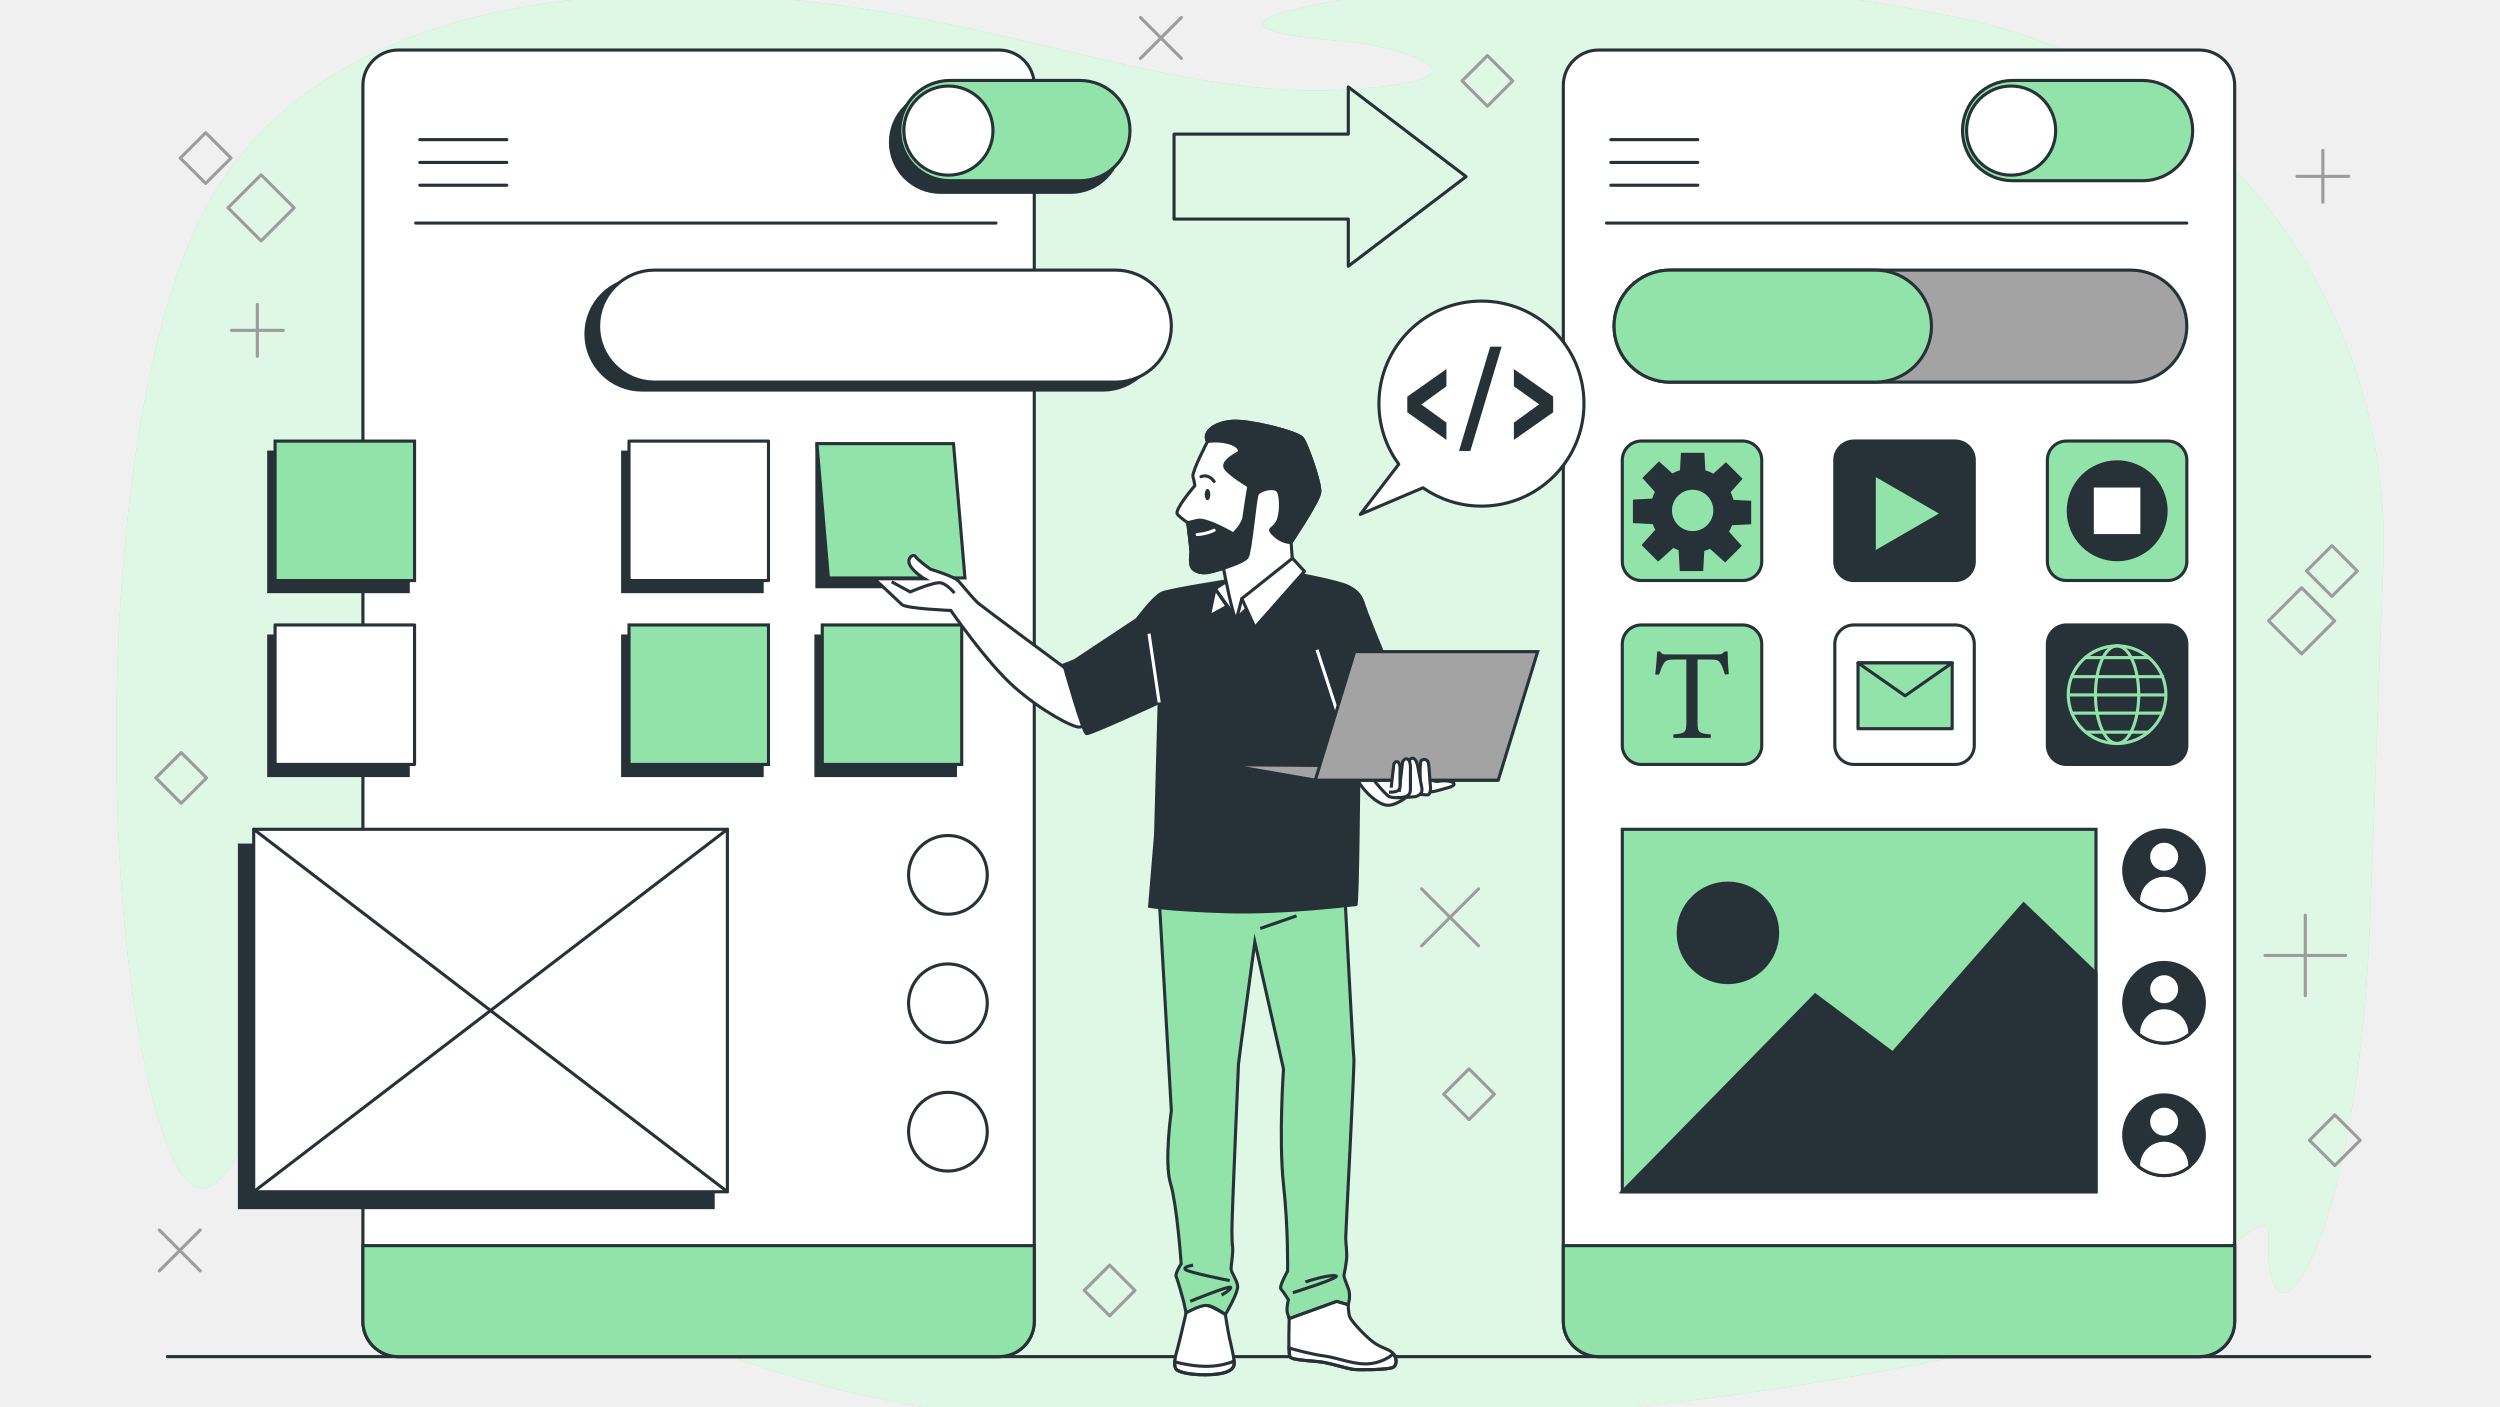
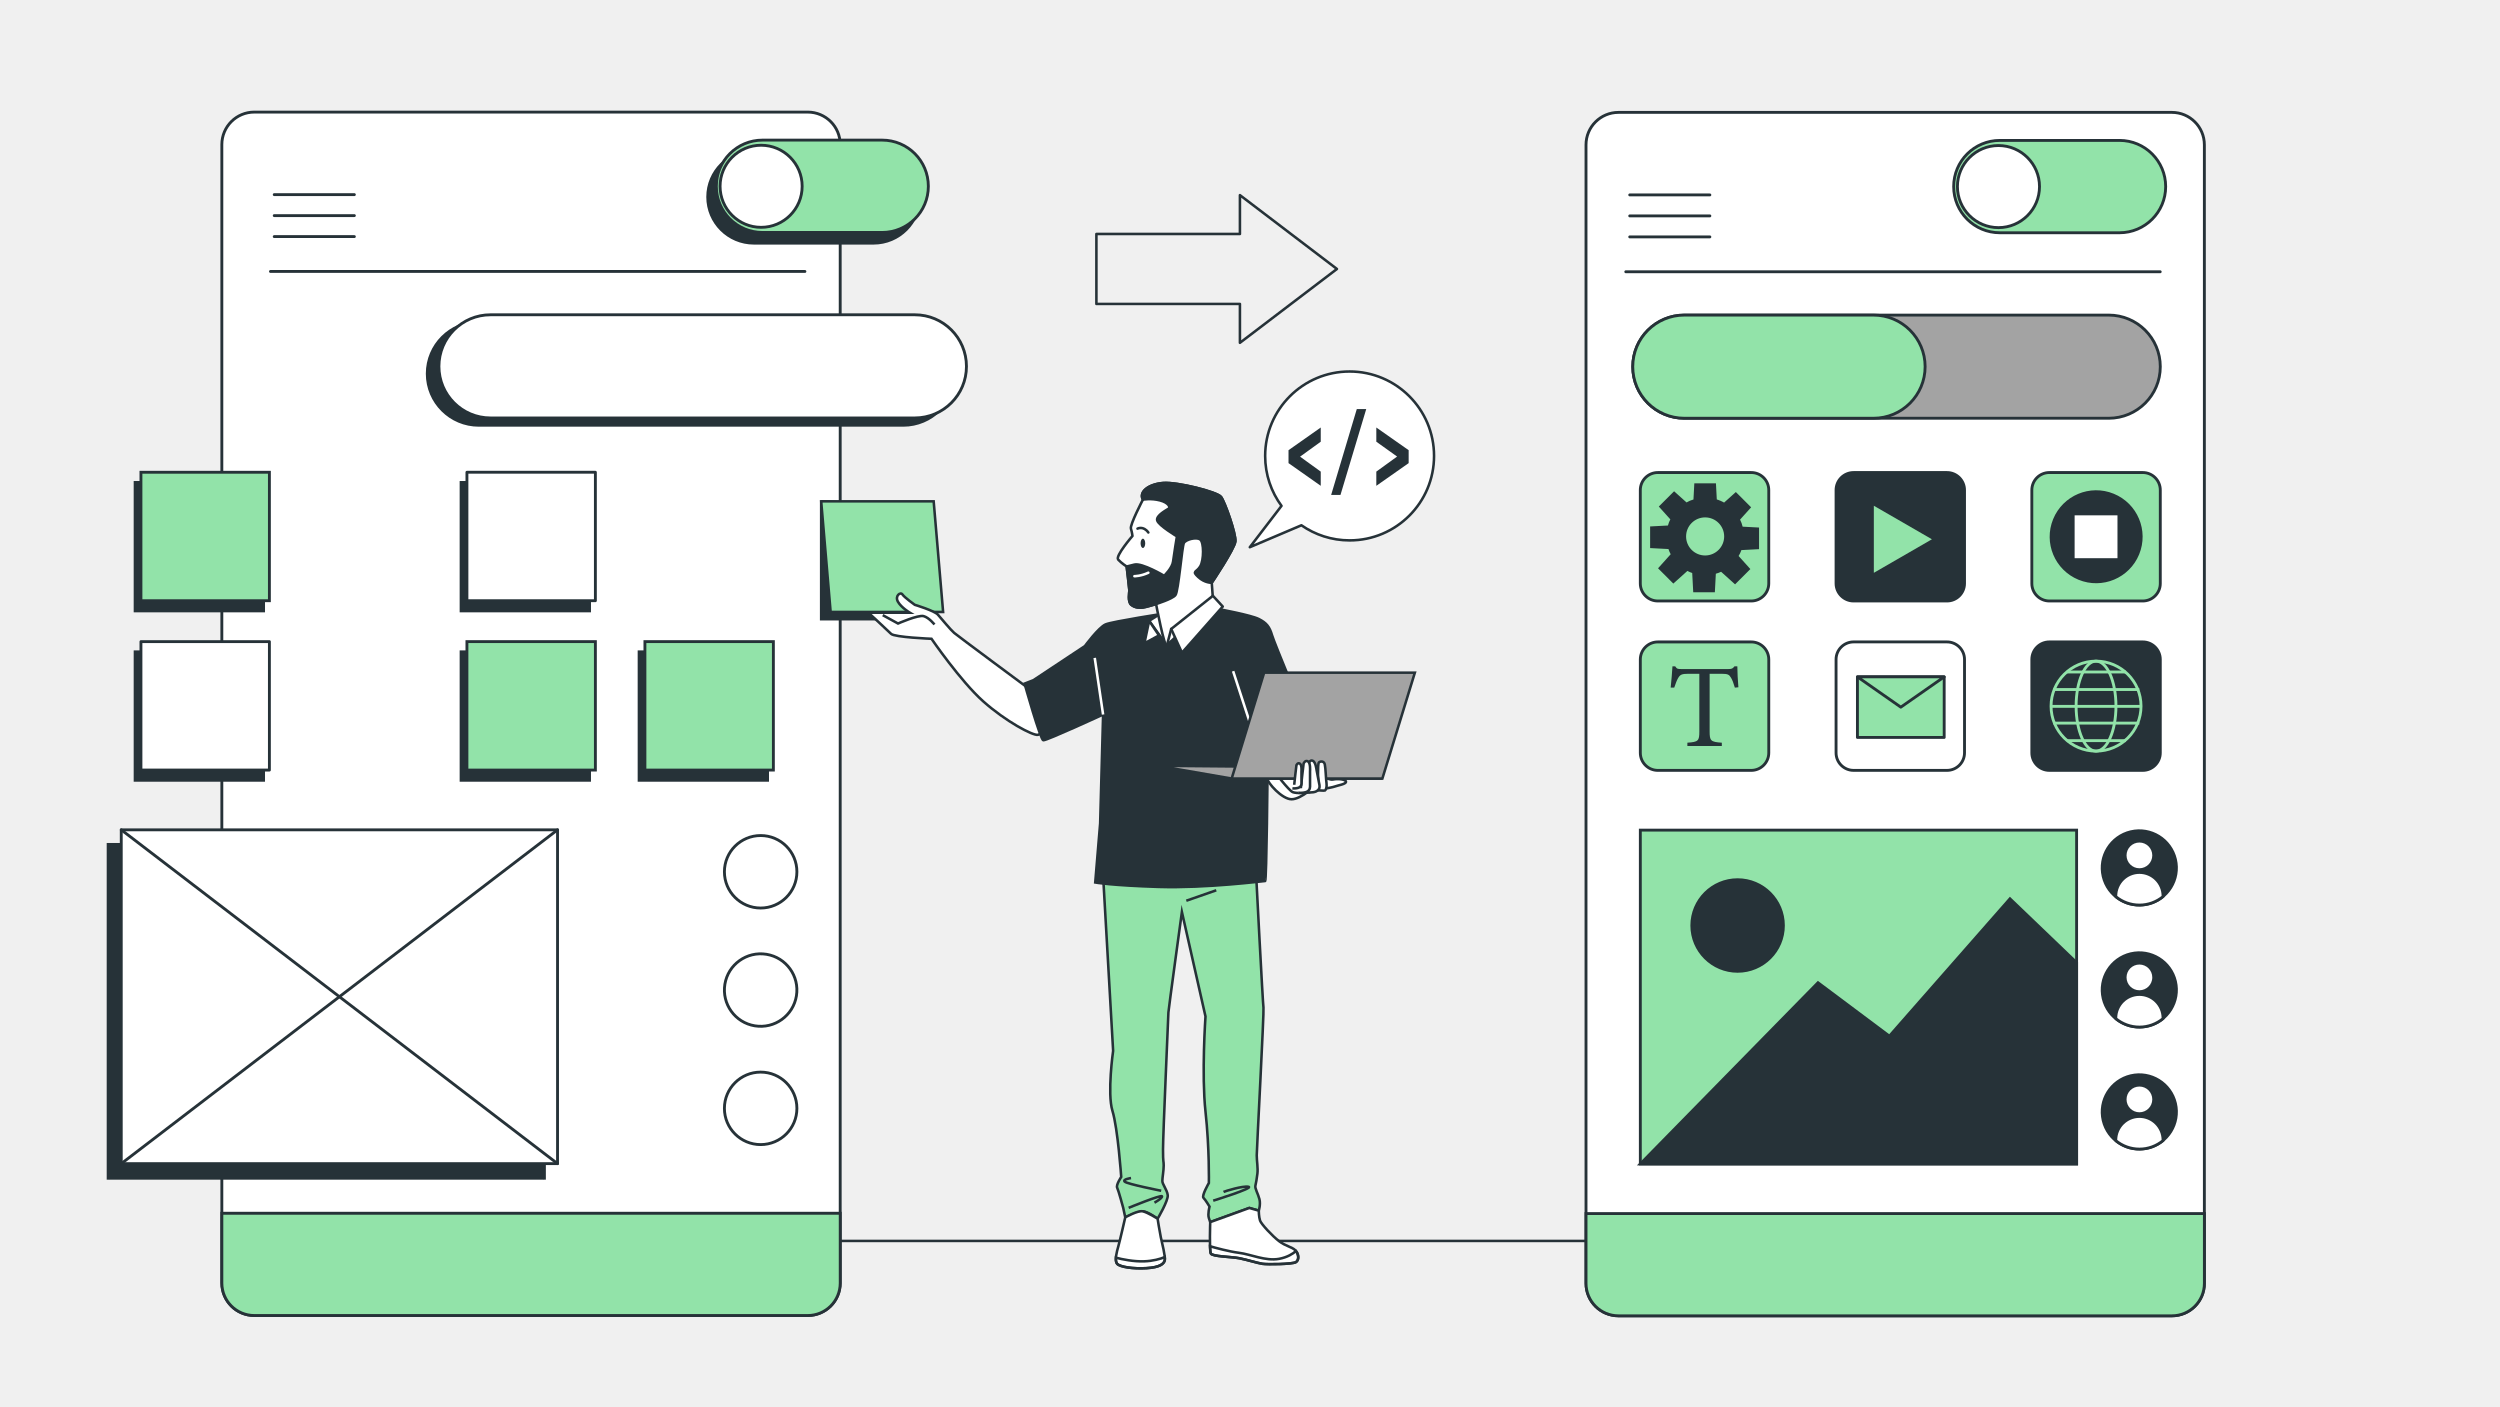
<svg xmlns="http://www.w3.org/2000/svg" version="1.1" viewBox="0 0 800 450" xml:space="preserve">
-   <g transform="translate(26.934 -20.303)">
-     <g id="Background_Simple">
+   <g transform="translate(-11.025 -2.5589)">
+     <g id="Background_Simple" transform="matrix(.82368 0 0 .82368 74.605 25.358)" display="none">
      <path d="m735.73 201.03c3.286-84.433-54.05-158.64-135.54-175-48.716-9.784-108.5-17.375-160.27-11.055-109.76 13.399-44.781 17.865-34.245 18.758 10.537 0.893 52.684 11.612-0.878 15.185s-105.37-21.438-177.37-28.584-160.69 3.573-192.3 74.139-30.732 224.2-10.536 286.73 37.757-48.235 50.928-28.584 66.733 100.04 203.71 119.69 365.28-16.078 397.76-44.662c32.489-28.584 17.561-10.719 23.708 3.573 6.146 14.292 27.22-26.797 30.732-115.23 1.504-37.855 2.566-70.735 4.288-114.96z" fill="#92e3a9" />
      <path d="m735.73 201.03c3.286-84.433-54.05-158.64-135.54-175-48.716-9.784-108.5-17.375-160.27-11.055-109.76 13.399-44.781 17.865-34.245 18.758 10.537 0.893 52.684 11.612-0.878 15.185s-105.37-21.438-177.37-28.584-160.69 3.573-192.3 74.139-30.732 224.2-10.536 286.73 37.757-48.235 50.928-28.584 66.733 100.04 203.71 119.69 365.28-16.078 397.76-44.662c32.489-28.584 17.561-10.719 23.708 3.573 6.146 14.292 27.22-26.797 30.732-115.23 1.504-37.855 2.566-70.735 4.288-114.96z" fill="#fff" opacity=".7" />
    </g>
-     <g id="Floor">
+     <g id="Floor" transform="matrix(.82368 0 0 .82368 74.605 25.358)">
      <line x1="26.631" x2="731.4" y1="454.42" y2="454.42" fill="none" stroke="#263238" stroke-linecap="round" stroke-linejoin="round" stroke-miterlimit="10" />
    </g>
-     <g id="Graphics">
+     <g id="Graphics" transform="matrix(.82368 0 0 .82368 74.605 25.358)" display="none">
      <g fill="none" stroke="#9c9c9c" stroke-linecap="round" stroke-linejoin="round" stroke-miterlimit="10">
        <rect transform="matrix(.7071 -.7071 .7071 .7071 53.007 565.89)" x="702.11" y="211.48" width="14.951" height="14.951" />
        <rect transform="matrix(.7071 -.7071 .7071 .7071 -44.803 65.46)" x="49.14" y="79.336" width="14.951" height="14.951" />
        <rect transform="matrix(.7071 -.7071 .7071 .7071 -132.14 421.86)" x="437.42" y="364.71" width="11.465" height="11.465" />
        <rect transform="matrix(.7071 -.7071 .7071 .7071 98.865 331.05)" x="443.31" y="40.451" width="11.465" height="11.465" />
        <rect transform="matrix(.7071 -.7071 .7071 .7071 -181.29 100.81)" x="25.316" y="263.51" width="11.465" height="11.465" />
        <rect transform="matrix(.7071 -.7071 .7071 .7071 -38.733 48.248)" x="33.142" y="65.147" width="11.465" height="11.465" />
        <rect transform="matrix(.7071 -.7071 .7071 .7071 -210.24 358.93)" x="322.41" y="427.52" width="11.465" height="11.465" />
        <rect transform="matrix(.7071 -.7071 .7071 .7071 67.114 568.08)" x="713.56" y="197.29" width="11.465" height="11.465" />
        <rect transform="matrix(.7071 -.7071 .7071 .7071 -61.409 622.09)" x="714.49" y="379.44" width="11.465" height="11.465" />
        <line x1="716.38" x2="716.38" y1="68.453" y2="85.021" />
        <line x1="708.1" x2="724.67" y1="76.737" y2="76.737" />
        <line x1="55.416" x2="55.416" y1="117.74" y2="134.31" />
        <line x1="47.132" x2="63.7" y1="126.02" y2="126.02" />
        <line x1="710.76" x2="710.76" y1="313.15" y2="338.92" />
        <line x1="697.87" x2="723.65" y1="326.04" y2="326.04" />
        <line x1="427.98" x2="446.21" y1="304.74" y2="322.96" />
        <line x1="427.98" x2="446.21" y1="322.96" y2="304.74" />
        <line x1="24.045" x2="37.14" y1="413.9" y2="426.99" />
        <line x1="24.045" x2="37.14" y1="426.99" y2="413.9" />
        <line x1="338.01" x2="351.11" y1="25.893" y2="38.989" />
        <line x1="338.01" x2="351.11" y1="38.989" y2="25.893" />
      </g>
    </g>
-     <g id="Arrow">
-       <polygon points="404.52 90.404 404.52 105.5 442.21 76.814 404.52 48.129 404.52 63.224 348.76 63.224 348.76 90.404" fill="none" stroke="#263238" stroke-linecap="round" stroke-linejoin="round" stroke-miterlimit="10" />
-     </g>
-     <path d="m676.89 454.42h-192.29c-6.226 0-11.272-5.047-11.272-11.272v-395.56c0-6.226 5.047-11.272 11.272-11.272h192.29c6.226 0 11.272 5.047 11.272 11.272v395.56c1e-3 6.226-5.046 11.273-11.272 11.273z" fill="#fff" stroke="#263238" stroke-linecap="round" stroke-linejoin="round" stroke-miterlimit="10" />
-     <path d="m473.33 418.9v24.248c0 6.226 5.047 11.272 11.272 11.272h192.29c6.226 0 11.272-5.047 11.272-11.272v-24.248z" fill="#92e3a9" stroke="#263238" stroke-miterlimit="10" />
-     <g stroke="#263238" stroke-miterlimit="10">
-       <path d="m566.3 206.07h32.439c3.366 0 6.095-2.729 6.095-6.095v-32.439c0-3.366-2.729-6.095-6.095-6.095h-32.439c-3.366 0-6.095 2.729-6.095 6.095v32.439c0 3.367 2.729 6.095 6.095 6.095z" fill="#263238" />
-       <polygon points="572.83 197.15 594.51 184.63 572.83 172.11" fill="#92e3a9" />
-     </g>
-     <g stroke="#263238" stroke-miterlimit="10">
-       <path d="m658.68 78.135h-41.571c-8.86 0-16.042-7.182-16.042-16.042s7.182-16.042 16.042-16.042h41.571c8.86 0 16.042 7.182 16.042 16.042 0 8.859-7.182 16.042-16.042 16.042z" fill="#92e3a9" />
-       <circle cx="616.63" cy="62.093" r="14.259" fill="#fff" stroke-linecap="round" stroke-linejoin="round" />
-     </g>
-     <g fill="none" stroke="#263238" stroke-linecap="round" stroke-linejoin="round" stroke-miterlimit="10">
-       <line x1="488.52" x2="516.36" y1="64.989" y2="64.989" />
-       <line x1="488.52" x2="516.36" y1="72.28" y2="72.28" />
-       <line x1="488.52" x2="516.36" y1="79.57" y2="79.57" />
-     </g>
-     <g stroke="#263238" stroke-miterlimit="10">
-       <rect x="492.2" y="285.68" width="151.58" height="115.98" fill="#92e3a9" />
-       <polygon points="643.78 401.66 643.78 331.74 620.63 309.54 578.74 357.26 553.93 338.7 492.2 401.66" fill="#263238" />
-       <circle cx="526" cy="318.82" r="15.906" fill="#263238" />
-     </g>
-     <line x1="487.15" x2="672.83" y1="91.686" y2="91.686" fill="none" stroke="#263238" stroke-linecap="round" stroke-linejoin="round" stroke-miterlimit="10" />
-     <g stroke="#263238" stroke-linecap="round" stroke-linejoin="round" stroke-miterlimit="10">
-       <circle transform="matrix(.9735 -.2285 .2285 .9735 -50.67 159.99)" cx="665.59" cy="298.82" r="12.899" fill="#263238" />
-       <path d="m670.57 294.46c0-2.745-2.226-4.971-4.971-4.971s-4.971 2.226-4.971 4.971 2.226 4.971 4.971 4.971c2.746 0 4.971-2.226 4.971-4.971z" fill="#fff" />
-       <path d="m665.6 300.38c-4.536 0-8.212 3.677-8.212 8.212 0 0.063 8e-3 0.124 9e-3 0.186 2.229 1.839 5.087 2.944 8.203 2.944s5.974-1.105 8.203-2.944c1e-3 -0.063 0.01-0.123 0.01-0.186 0-4.535-3.677-8.212-8.213-8.212z" fill="#fff" />
-     </g>
-     <g stroke="#263238" stroke-linecap="round" stroke-linejoin="round" stroke-miterlimit="10">
-       <circle transform="matrix(.9735 -.2285 .2285 .9735 -60.356 161.11)" cx="665.59" cy="341.21" r="12.899" fill="#263238" />
-       <path d="m670.57 336.85c0-2.745-2.226-4.971-4.971-4.971s-4.971 2.226-4.971 4.971 2.226 4.971 4.971 4.971c2.746 0 4.971-2.225 4.971-4.971z" fill="#fff" />
-       <path d="m665.6 342.77c-4.536 0-8.212 3.677-8.212 8.212 0 0.063 8e-3 0.124 9e-3 0.186 2.229 1.839 5.087 2.944 8.203 2.944s5.974-1.105 8.203-2.944c1e-3 -0.063 0.01-0.123 0.01-0.186 0-4.535-3.677-8.212-8.213-8.212z" fill="#fff" />
-     </g>
-     <g stroke="#263238" stroke-linecap="round" stroke-linejoin="round" stroke-miterlimit="10">
-       <circle transform="matrix(.9735 -.2285 .2285 .9735 -70.042 162.23)" cx="665.59" cy="383.6" r="12.899" fill="#263238" />
-       <path d="m670.57 379.24c0-2.745-2.226-4.971-4.971-4.971s-4.971 2.226-4.971 4.971 2.226 4.971 4.971 4.971c2.746 0 4.971-2.225 4.971-4.971z" fill="#fff" />
-       <path d="m665.6 385.16c-4.536 0-8.212 3.677-8.212 8.212 0 0.063 8e-3 0.124 9e-3 0.186 2.229 1.839 5.087 2.944 8.203 2.944s5.974-1.105 8.203-2.944c1e-3 -0.063 0.01-0.123 0.01-0.186 0-4.536-3.677-8.212-8.213-8.212z" fill="#fff" />
-     </g>
-     <path d="m654.93 142.58h-147.44c-9.898 0-17.921-8.024-17.921-17.921 0-9.898 8.024-17.921 17.921-17.921h147.44c9.898 0 17.921 8.024 17.921 17.921 1e-3 9.897-8.022 17.921-17.92 17.921z" fill="#a3a3a3" stroke="#263238" stroke-miterlimit="10" />
-     <path d="m573.22 142.58h-65.734c-9.898 0-17.921-8.024-17.921-17.921 0-9.898 8.024-17.921 17.921-17.921h65.734c9.898 0 17.921 8.024 17.921 17.921s-8.023 17.921-17.921 17.921z" fill="#92e3a9" stroke="#263238" stroke-miterlimit="10" />
-     <g stroke="#263238" stroke-miterlimit="10">
-       <path d="m498.29 206.07h32.439c3.366 0 6.095-2.729 6.095-6.095v-32.439c0-3.366-2.729-6.095-6.095-6.095h-32.439c-3.366 0-6.095 2.729-6.095 6.095v32.439c0 3.367 2.729 6.095 6.095 6.095z" fill="#92e3a9" />
-       <path d="m532.95 187.59v-6.564l-5.584-0.295c-0.244-1.063-0.617-2.076-1.104-3.022l3.747-4.164-4.641-4.641-3.994 3.593c-0.956-0.572-1.993-1.023-3.088-1.336l-0.288-5.467h-6.564l-0.289 5.467c-1.052 0.3-2.049 0.73-2.974 1.27l-4.218-3.795-4.641 4.641 3.905 4.34c-0.448 0.852-0.804 1.76-1.055 2.711l-6.059 0.32v6.564l6.227 0.329c0.261 0.83 0.603 1.623 1.017 2.371l-4.302 4.781 4.641 4.641 4.786-4.307c0.708 0.389 1.457 0.713 2.238 0.966l0.346 6.55h6.564l0.334-6.324c0.838-0.215 1.644-0.512 2.408-0.882l4.739 4.264 4.641-4.641-4.007-4.453c0.507-0.812 0.925-1.683 1.244-2.602zm-18.235 3.168c-3.93 0-7.115-3.186-7.115-7.115s3.185-7.115 7.115-7.115c3.929 0 7.115 3.186 7.115 7.115 0 3.93-3.186 7.115-7.115 7.115z" fill="#263238" />
-     </g>
-     <g stroke="#263238" stroke-miterlimit="10">
-       <path d="m634.32 206.07h32.439c3.366 0 6.095-2.729 6.095-6.095v-32.439c0-3.366-2.729-6.095-6.095-6.095h-32.439c-3.366 0-6.095 2.729-6.095 6.095v32.439c0 3.367 2.729 6.095 6.095 6.095z" fill="#92e3a9" />
-       <circle transform="matrix(.3791 -.9254 .9254 .3791 233.9 716.09)" cx="650.53" cy="183.76" r="15.646" fill="#263238" />
-       <rect x="642.59" y="175.82" width="15.888" height="15.888" fill="#fff" stroke-linecap="round" stroke-linejoin="round" />
-     </g>
-     <g stroke="#263238" stroke-linecap="round" stroke-linejoin="round" stroke-miterlimit="10">
-       <path d="m566.3 264.92h32.439c3.366 0 6.095-2.729 6.095-6.095v-32.439c0-3.366-2.729-6.095-6.095-6.095h-32.439c-3.366 0-6.095 2.729-6.095 6.095v32.439c0 3.366 2.729 6.095 6.095 6.095z" fill="#fff" />
-       <g fill="#92e3a9">
-         <rect x="567.63" y="232.43" width="30.14" height="21.051" />
-         <polygon points="597.77 232.43 567.63 232.43 582.7 242.96" />
-       </g>
-     </g>
-     <path d="m498.29 264.92h32.439c3.366 0 6.095-2.729 6.095-6.095v-32.439c0-3.366-2.729-6.095-6.095-6.095h-32.439c-3.366 0-6.095 2.729-6.095 6.095v32.439c0 3.366 2.729 6.095 6.095 6.095z" fill="#92e3a9" stroke="#263238" stroke-miterlimit="10" />
-     <path d="m525.04 236.17c-0.37-1.316-0.863-2.674-1.316-3.414-0.658-1.111-1.07-1.399-3.332-1.399h-4.112v20.032c0 3.208 0.328 3.661 4.236 3.908v1.152h-11.97v-1.152c3.826-0.247 4.156-0.659 4.156-3.908v-20.032h-3.743c-2.262 0-2.921 0.247-3.621 1.481-0.493 0.823-0.822 1.81-1.357 3.332h-1.233c0.247-2.509 0.493-5.101 0.617-7.404h0.946c0.617 0.987 1.07 0.946 2.221 0.946h16.288c1.152 0 1.481-0.165 2.098-0.946h0.988c0 1.933 0.165 4.895 0.37 7.281z" fill="#263238" />
-     <g stroke-miterlimit="10">
-       <path d="m634.32 264.92h32.439c3.366 0 6.095-2.729 6.095-6.095v-32.439c0-3.366-2.729-6.095-6.095-6.095h-32.439c-3.366 0-6.095 2.729-6.095 6.095v32.439c0 3.366 2.729 6.095 6.095 6.095z" fill="#263238" stroke="#263238" />
-       <g fill="none" stroke="#92e3a9">
-         <circle cx="650.53" cy="242.6" r="15.63" />
-         <ellipse cx="650.53" cy="242.6" rx="6.924" ry="15.63" />
-         <line x1="640.43" x2="660.86" y1="230.74" y2="230.74" />
-         <line x1="635.74" x2="665.56" y1="236.83" y2="236.83" />
-         <line x1="640.43" x2="660.86" y1="254.59" y2="254.59" />
-         <line x1="635.74" x2="665.56" y1="248.5" y2="248.5" />
-         <line x1="635.23" x2="666.06" y1="242.68" y2="242.68" />
-       </g>
-     </g>
-     <path d="m292.76 454.42h-192.29c-6.226 0-11.272-5.047-11.272-11.272v-395.56c0-6.226 5.047-11.272 11.272-11.272h192.29c6.226 0 11.272 5.047 11.272 11.272v395.56c1e-3 6.226-5.046 11.273-11.272 11.273z" fill="#fff" stroke="#263238" stroke-linecap="round" stroke-linejoin="round" stroke-miterlimit="10" />
-     <path d="m89.199 418.9v24.248c0 6.226 5.047 11.272 11.272 11.272h192.29c6.226 0 11.272-5.047 11.272-11.272v-24.248z" fill="#92e3a9" stroke="#263238" stroke-miterlimit="10" />
-     <g fill="#263238" stroke="#263238" stroke-miterlimit="10">
-       <rect x="172.32" y="164.99" width="44.629" height="44.629" />
-       <rect x="59.067" y="164.99" width="44.629" height="44.629" />
-       <rect x="172.32" y="223.84" width="44.629" height="44.629" />
-       <rect x="234.17" y="223.84" width="44.629" height="44.629" />
-       <rect x="59.067" y="223.84" width="44.629" height="44.629" />
-     </g>
-     <g stroke="#263238" stroke-miterlimit="10">
-       <rect x="174.35" y="161.45" width="44.629" height="44.629" fill="#fff" stroke-linecap="round" stroke-linejoin="round" />
-       <g fill="#92e3a9">
-         <rect x="61.092" y="161.45" width="44.629" height="44.629" />
-         <rect x="174.35" y="220.29" width="44.629" height="44.629" />
-         <rect x="236.19" y="220.29" width="44.629" height="44.629" />
-       </g>
-       <rect x="61.092" y="220.29" width="44.629" height="44.629" fill="#fff" stroke-linecap="round" stroke-linejoin="round" />
-     </g>
-     <path d="m315.62 49.762h-41.571c-8.86 0-16.042 7.182-16.042 16.042s7.182 16.042 16.042 16.042h41.571c8.86 0 16.042-7.182 16.042-16.042s-7.182-16.042-16.042-16.042z" fill="#263238" stroke="#263238" stroke-miterlimit="10" />
-     <g stroke="#263238" stroke-miterlimit="10">
-       <path d="m318.62 78.135h-41.571c-8.86 0-16.042-7.182-16.042-16.042s7.182-16.042 16.042-16.042h41.571c8.86 0 16.042 7.182 16.042 16.042 0 8.859-7.182 16.042-16.042 16.042z" fill="#92e3a9" />
-       <circle cx="276.56" cy="62.093" r="14.259" fill="#fff" stroke-linecap="round" stroke-linejoin="round" />
-     </g>
-     <g fill="none" stroke="#263238" stroke-linecap="round" stroke-linejoin="round" stroke-miterlimit="10">
-       <line x1="107.4" x2="135.24" y1="64.989" y2="64.989" />
-       <line x1="107.4" x2="135.24" y1="72.28" y2="72.28" />
-       <line x1="107.4" x2="135.24" y1="79.57" y2="79.57" />
-     </g>
-     <g fill="#fff" stroke="#263238" stroke-linecap="round" stroke-linejoin="round" stroke-miterlimit="10">
-       <circle cx="276.4" cy="300.26" r="12.592" />
-       <circle transform="matrix(.1608 -.987 .987 .1608 -104.96 559.27)" cx="276.4" cy="341.35" r="12.592" />
-       <circle cx="276.4" cy="382.45" r="12.592" />
-     </g>
-     <line x1="106.09" x2="291.78" y1="91.686" y2="91.686" fill="none" stroke="#263238" stroke-linecap="round" stroke-linejoin="round" stroke-miterlimit="10" />
-     <rect x="49.692" y="290.75" width="151.58" height="115.98" fill="#263238" stroke="#263238" stroke-miterlimit="10" />
-     <line x1="49.692" x2="201.27" y1="406.73" y2="290.75" fill="#263238" stroke="#263238" stroke-miterlimit="10" />
-     <line x1="49.692" x2="201.27" y1="290.75" y2="406.73" fill="#263238" stroke="#263238" stroke-miterlimit="10" />
-     <rect x="54.25" y="285.68" width="151.58" height="115.98" fill="#fff" stroke="#263238" stroke-linecap="round" stroke-linejoin="round" stroke-miterlimit="10" />
-     <line x1="54.25" x2="205.83" y1="401.66" y2="285.68" fill="none" stroke="#263238" stroke-linecap="round" stroke-linejoin="round" stroke-miterlimit="10" />
-     <line x1="54.25" x2="205.83" y1="285.68" y2="401.66" fill="none" stroke="#263238" stroke-linecap="round" stroke-linejoin="round" stroke-miterlimit="10" />
-     <path d="m325.93 145.12h-147.44c-9.898 0-17.921-8.024-17.921-17.921 0-9.898 8.024-17.921 17.921-17.921h147.44c9.898 0 17.921 8.024 17.921 17.921 1e-3 9.898-8.023 17.921-17.921 17.921z" fill="#263238" stroke="#263238" stroke-miterlimit="10" />
-     <path d="m329.98 142.58h-147.44c-9.898 0-17.921-8.024-17.921-17.921v0c0-9.898 8.024-17.921 17.921-17.921h147.44c9.898 0 17.921 8.024 17.921 17.921v0c0 9.897-8.023 17.921-17.921 17.921z" fill="#fff" stroke="#263238" stroke-linecap="round" stroke-linejoin="round" stroke-miterlimit="10" />
-     <g id="Character">
-       <polyline points="234.48 162.26 234.48 208.04 276.49 208.04 276.49 164.26 234.48 162.26" fill="#263238" stroke="#263238" stroke-miterlimit="10" />
-       <polygon points="238.15 205.24 234.48 162.26 278.18 162.26 281.85 205.24" fill="#92e3a9" stroke="#263238" stroke-miterlimit="10" />
+     <g id="Arrow" transform="matrix(.82368 0 0 .82368 74.605 25.358)">
+       <polygon points="442.21 76.814 404.52 48.129 404.52 63.224 348.76 63.224 348.76 90.404 404.52 90.404 404.52 105.5" fill="none" stroke="#263238" stroke-linecap="round" stroke-linejoin="round" stroke-miterlimit="10" />
+     </g>
+     <g transform="matrix(1.1182 0 0 1.1182 -.82999 -23.279)">
      <g stroke="#263238" stroke-miterlimit="10">
+         <path d="m632.15 399.66h-158.39c-5.128 0-9.285-4.157-9.285-9.285v-325.82c0-5.128 4.157-9.285 9.285-9.285h158.39c5.128 0 9.285 4.157 9.285 9.285v325.82c8.3e-4 5.128-4.156 9.285-9.285 9.285z" fill="#fff" stroke-linecap="round" stroke-linejoin="round" stroke-width=".824" />
+         <path d="m464.48 370.4v19.973c0 5.128 4.157 9.285 9.285 9.285h158.39c5.128 0 9.285-4.157 9.285-9.285v-19.973z" fill="#92e3a9" stroke-width=".824" />
+         <g transform="matrix(.82368 0 0 .82368 74.605 25.358)">
+           <path d="m566.3 206.07h32.439c3.366 0 6.095-2.729 6.095-6.095v-32.439c0-3.366-2.729-6.095-6.095-6.095h-32.439c-3.366 0-6.095 2.729-6.095 6.095v32.439c0 3.367 2.729 6.095 6.095 6.095z" fill="#263238" />
+           <polygon points="572.83 172.11 572.83 197.15 594.51 184.63" fill="#92e3a9" />
+           <path d="m658.68 78.135h-41.571c-8.86 0-16.042-7.182-16.042-16.042s7.182-16.042 16.042-16.042h41.571c8.86 0 16.042 7.182 16.042 16.042 0 8.859-7.182 16.042-16.042 16.042z" fill="#92e3a9" />
+           <circle cx="616.63" cy="62.093" r="14.259" fill="#fff" stroke-linecap="round" stroke-linejoin="round" />
+         </g>
+         <g transform="matrix(.82368 0 0 .82368 74.605 25.358)" fill="none" stroke-linecap="round" stroke-linejoin="round">
+           <line x1="488.52" x2="516.36" y1="64.989" y2="64.989" />
+           <line x1="488.52" x2="516.36" y1="72.28" y2="72.28" />
+           <line x1="488.52" x2="516.36" y1="79.57" y2="79.57" />
+         </g>
+         <g transform="matrix(.82368 0 0 .82368 74.605 25.358)">
+           <rect x="492.2" y="285.68" width="151.58" height="115.98" fill="#92e3a9" />
+           <polygon points="492.2 401.66 643.78 401.66 643.78 331.74 620.63 309.54 578.74 357.26 553.93 338.7" fill="#263238" />
+           <circle cx="526" cy="318.82" r="15.906" fill="#263238" />
+         </g>
+         <line x1="475.86" x2="628.8" y1="100.88" y2="100.88" fill="none" stroke-linecap="round" stroke-linejoin="round" stroke-width=".824" />
+         <g transform="matrix(.82368 0 0 .82368 74.605 25.358)" stroke-linecap="round" stroke-linejoin="round">
+           <circle transform="matrix(.9735 -.2285 .2285 .9735 -50.67 159.99)" cx="665.59" cy="298.82" r="12.899" fill="#263238" />
+           <path d="m670.57 294.46c0-2.745-2.226-4.971-4.971-4.971s-4.971 2.226-4.971 4.971 2.226 4.971 4.971 4.971c2.746 0 4.971-2.226 4.971-4.971z" fill="#fff" />
+           <path d="m665.6 300.38c-4.536 0-8.212 3.677-8.212 8.212 0 0.063 8e-3 0.124 9e-3 0.186 2.229 1.839 5.087 2.944 8.203 2.944s5.974-1.105 8.203-2.944c1e-3 -0.063 0.01-0.123 0.01-0.186 0-4.535-3.677-8.212-8.213-8.212z" fill="#fff" />
+           <circle transform="matrix(.9735 -.2285 .2285 .9735 -60.356 161.11)" cx="665.59" cy="341.21" r="12.899" fill="#263238" />
+           <path d="m670.57 336.85c0-2.745-2.226-4.971-4.971-4.971s-4.971 2.226-4.971 4.971 2.226 4.971 4.971 4.971c2.746 0 4.971-2.225 4.971-4.971z" fill="#fff" />
+           <path d="m665.6 342.77c-4.536 0-8.212 3.677-8.212 8.212 0 0.063 8e-3 0.124 9e-3 0.186 2.229 1.839 5.087 2.944 8.203 2.944s5.974-1.105 8.203-2.944c1e-3 -0.063 0.01-0.123 0.01-0.186 0-4.535-3.677-8.212-8.213-8.212z" fill="#fff" />
+         </g>
+         <g transform="matrix(.82368 0 0 .82368 74.605 25.358)" stroke-linecap="round" stroke-linejoin="round">
+           <circle transform="matrix(.9735 -.2285 .2285 .9735 -70.042 162.23)" cx="665.59" cy="383.6" r="12.899" fill="#263238" />
+           <path d="m670.57 379.24c0-2.745-2.226-4.971-4.971-4.971s-4.971 2.226-4.971 4.971 2.226 4.971 4.971 4.971c2.746 0 4.971-2.225 4.971-4.971z" fill="#fff" />
+           <path d="m665.6 385.16c-4.536 0-8.212 3.677-8.212 8.212 0 0.063 8e-3 0.124 9e-3 0.186 2.229 1.839 5.087 2.944 8.203 2.944s5.974-1.105 8.203-2.944c1e-3 -0.063 0.01-0.123 0.01-0.186 0-4.536-3.677-8.212-8.213-8.212z" fill="#fff" />
+         </g>
+         <path d="m614.06 142.8h-121.44c-8.153 0-14.761-6.609-14.761-14.761 0-8.153 6.609-14.761 14.761-14.761h121.44c8.153 0 14.761 6.609 14.761 14.761 8.3e-4 8.152-6.608 14.761-14.76 14.761z" fill="#a3a3a3" stroke-width=".824" />
+         <path d="m546.76 142.8h-54.144c-8.153 0-14.761-6.609-14.761-14.761 0-8.153 6.609-14.761 14.761-14.761h54.144c8.153 0 14.761 6.609 14.761 14.761s-6.608 14.761-14.761 14.761z" fill="#92e3a9" stroke-width=".824" />
+         <g transform="matrix(.82368 0 0 .82368 74.605 25.358)">
+           <path d="m498.29 206.07h32.439c3.366 0 6.095-2.729 6.095-6.095v-32.439c0-3.366-2.729-6.095-6.095-6.095h-32.439c-3.366 0-6.095 2.729-6.095 6.095v32.439c0 3.367 2.729 6.095 6.095 6.095z" fill="#92e3a9" />
+           <path d="m532.95 187.59v-6.564l-5.584-0.295c-0.244-1.063-0.617-2.076-1.104-3.022l3.747-4.164-4.641-4.641-3.994 3.593c-0.956-0.572-1.993-1.023-3.088-1.336l-0.288-5.467h-6.564l-0.289 5.467c-1.052 0.3-2.049 0.73-2.974 1.27l-4.218-3.795-4.641 4.641 3.905 4.34c-0.448 0.852-0.804 1.76-1.055 2.711l-6.059 0.32v6.564l6.227 0.329c0.261 0.83 0.603 1.623 1.017 2.371l-4.302 4.781 4.641 4.641 4.786-4.307c0.708 0.389 1.457 0.713 2.238 0.966l0.346 6.55h6.564l0.334-6.324c0.838-0.215 1.644-0.512 2.408-0.882l4.739 4.264 4.641-4.641-4.007-4.453c0.507-0.812 0.925-1.683 1.244-2.602zm-18.235 3.168c-3.93 0-7.115-3.186-7.115-7.115s3.185-7.115 7.115-7.115c3.929 0 7.115 3.186 7.115 7.115 0 3.93-3.186 7.115-7.115 7.115z" fill="#263238" />
+         </g>
+       </g>
+       <g transform="matrix(.82368 0 0 .82368 74.605 25.358)" stroke="#263238" stroke-miterlimit="10">
+         <path d="m634.32 206.07h32.439c3.366 0 6.095-2.729 6.095-6.095v-32.439c0-3.366-2.729-6.095-6.095-6.095h-32.439c-3.366 0-6.095 2.729-6.095 6.095v32.439c0 3.367 2.729 6.095 6.095 6.095z" fill="#92e3a9" />
+         <circle transform="matrix(.3791 -.9254 .9254 .3791 233.9 716.09)" cx="650.53" cy="183.76" r="15.646" fill="#263238" />
+         <rect x="642.59" y="175.82" width="15.888" height="15.888" fill="#fff" stroke-linecap="round" stroke-linejoin="round" />
+       </g>
+       <g transform="matrix(.82368 0 0 .82368 74.605 25.358)" stroke="#263238" stroke-linecap="round" stroke-linejoin="round" stroke-miterlimit="10">
+         <path d="m566.3 264.92h32.439c3.366 0 6.095-2.729 6.095-6.095v-32.439c0-3.366-2.729-6.095-6.095-6.095h-32.439c-3.366 0-6.095 2.729-6.095 6.095v32.439c0 3.366 2.729 6.095 6.095 6.095z" fill="#fff" />
+         <g fill="#92e3a9">
+           <rect x="567.63" y="232.43" width="30.14" height="21.051" />
+           <polygon points="582.7 242.96 597.77 232.43 567.63 232.43" />
+         </g>
+       </g>
+       <path d="m485.04 243.57h26.719c2.772 0 5.02-2.248 5.02-5.02v-26.719c0-2.772-2.248-5.02-5.02-5.02h-26.719c-2.772 0-5.02 2.248-5.02 5.02v26.719c0 2.772 2.248 5.02 5.02 5.02z" fill="#92e3a9" stroke="#263238" stroke-miterlimit="10" stroke-width=".824" />
+       <path d="m507.07 219.89c-0.305-1.084-0.711-2.203-1.084-2.812-0.542-0.915-0.881-1.152-2.744-1.152h-3.387v16.5c0 2.642 0.27 3.015 3.489 3.219v0.949h-9.86v-0.949c3.151-0.203 3.423-0.543 3.423-3.219v-16.5h-3.083c-1.863 0-2.406 0.203-2.983 1.22-0.406 0.678-0.677 1.491-1.118 2.744h-1.016c0.203-2.067 0.406-4.202 0.508-6.099h0.779c0.508 0.813 0.881 0.779 1.829 0.779h13.416c0.949 0 1.22-0.136 1.728-0.779h0.814c0 1.592 0.136 4.032 0.305 5.997z" fill="#263238" stroke-width=".824" />
+       <g transform="matrix(.82368 0 0 .82368 74.605 25.358)" stroke-miterlimit="10">
+         <path d="m634.32 264.92h32.439c3.366 0 6.095-2.729 6.095-6.095v-32.439c0-3.366-2.729-6.095-6.095-6.095h-32.439c-3.366 0-6.095 2.729-6.095 6.095v32.439c0 3.366 2.729 6.095 6.095 6.095z" fill="#263238" stroke="#263238" />
+         <g fill="none" stroke="#92e3a9">
+           <circle cx="650.53" cy="242.6" r="15.63" />
+           <ellipse cx="650.53" cy="242.6" rx="6.924" ry="15.63" />
+           <line x1="640.43" x2="660.86" y1="230.74" y2="230.74" />
+           <line x1="635.74" x2="665.56" y1="236.83" y2="236.83" />
+           <line x1="640.43" x2="660.86" y1="254.59" y2="254.59" />
+           <line x1="635.74" x2="665.56" y1="248.5" y2="248.5" />
+           <line x1="635.23" x2="666.06" y1="242.68" y2="242.68" />
+         </g>
+       </g>
+     </g>
+     <g transform="matrix(1.1182 0 0 1.1182 -83.564 -23.375)" stroke="#263238" stroke-miterlimit="10">
+       <path d="m315.75 399.66h-158.39c-5.128 0-9.285-4.157-9.285-9.285v-325.82c0-5.128 4.157-9.285 9.285-9.285h158.39c5.128 0 9.285 4.157 9.285 9.285v325.82c8.3e-4 5.128-4.156 9.285-9.285 9.285z" fill="#fff" stroke-linecap="round" stroke-linejoin="round" stroke-width=".824" />
+       <path d="m148.08 370.4v19.973c0 5.128 4.157 9.285 9.285 9.285h158.39c5.128 0 9.285-4.157 9.285-9.285v-19.973z" fill="#92e3a9" stroke-width=".824" />
+       <g transform="matrix(.82368 0 0 .82368 74.605 25.358)" fill="#263238">
+         <rect x="172.32" y="164.99" width="44.629" height="44.629" />
+         <rect x="59.067" y="164.99" width="44.629" height="44.629" />
+         <rect x="172.32" y="223.84" width="44.629" height="44.629" />
+         <rect x="234.17" y="223.84" width="44.629" height="44.629" />
+         <rect x="59.067" y="223.84" width="44.629" height="44.629" />
+       </g>
+       <g transform="matrix(.82368 0 0 .82368 74.605 25.358)">
+         <rect x="174.35" y="161.45" width="44.629" height="44.629" fill="#fff" stroke-linecap="round" stroke-linejoin="round" />
+         <g fill="#92e3a9">
+           <rect x="61.092" y="161.45" width="44.629" height="44.629" />
+           <rect x="174.35" y="220.29" width="44.629" height="44.629" />
+           <rect x="236.19" y="220.29" width="44.629" height="44.629" />
+         </g>
+         <rect x="61.092" y="220.29" width="44.629" height="44.629" fill="#fff" stroke-linecap="round" stroke-linejoin="round" />
+       </g>
+       <path d="m334.58 66.346h-34.241c-7.298 0-13.214 5.916-13.214 13.214 0 7.298 5.916 13.214 13.214 13.214h34.241c7.298 0 13.214-5.916 13.214-13.214 0-7.298-5.916-13.214-13.214-13.214z" fill="#263238" stroke-width=".824" />
+       <g transform="matrix(.82368 0 0 .82368 74.605 25.358)">
+         <path d="m318.62 78.135h-41.571c-8.86 0-16.042-7.182-16.042-16.042s7.182-16.042 16.042-16.042h41.571c8.86 0 16.042 7.182 16.042 16.042 0 8.859-7.182 16.042-16.042 16.042z" fill="#92e3a9" />
+         <circle cx="276.56" cy="62.093" r="14.259" fill="#fff" stroke-linecap="round" stroke-linejoin="round" />
+       </g>
+       <g transform="matrix(.82368 0 0 .82368 74.605 25.358)" fill="none" stroke-linecap="round" stroke-linejoin="round">
+         <line x1="107.4" x2="135.24" y1="64.989" y2="64.989" />
+         <line x1="107.4" x2="135.24" y1="72.28" y2="72.28" />
+         <line x1="107.4" x2="135.24" y1="79.57" y2="79.57" />
+       </g>
+       <g transform="matrix(.82368 0 0 .82368 74.605 25.358)" fill="#fff" stroke-linecap="round" stroke-linejoin="round">
+         <circle cx="276.4" cy="300.26" r="12.592" />
+         <circle transform="matrix(.1608 -.987 .987 .1608 -104.96 559.27)" cx="276.4" cy="341.35" r="12.592" />
+         <circle cx="276.4" cy="382.45" r="12.592" />
+       </g>
+       <g transform="matrix(.82368 0 0 .82368 74.605 25.358)">
+         <line x1="106.09" x2="291.78" y1="91.686" y2="91.686" fill="none" stroke-linecap="round" stroke-linejoin="round" />
+         <g fill="#263238">
+           <rect x="49.692" y="290.75" width="151.58" height="115.98" />
+           <line x1="49.692" x2="201.27" y1="406.73" y2="290.75" />
+           <line x1="49.692" x2="201.27" y1="290.75" y2="406.73" />
+         </g>
+         <g stroke-linecap="round" stroke-linejoin="round">
+           <rect x="54.25" y="285.68" width="151.58" height="115.98" fill="#fff" />
+           <line x1="54.25" x2="205.83" y1="401.66" y2="285.68" fill="none" />
+           <line x1="54.25" x2="205.83" y1="285.68" y2="401.66" fill="none" />
+         </g>
+         <path d="m325.93 145.12h-147.44c-9.898 0-17.921-8.024-17.921-17.921 0-9.898 8.024-17.921 17.921-17.921h147.44c9.898 0 17.921 8.024 17.921 17.921 1e-3 9.898-8.023 17.921-17.921 17.921z" fill="#263238" />
+         <path d="m329.98 142.58h-147.44c-9.898 0-17.921-8.024-17.921-17.921v0c0-9.898 8.024-17.921 17.921-17.921h147.44c9.898 0 17.921 8.024 17.921 17.921v0c0 9.897-8.023 17.921-17.921 17.921z" fill="#fff" stroke-linecap="round" stroke-linejoin="round" />
+       </g>
+     </g>
+     <g id="Character" transform="matrix(.82368 0 0 .82368 80.667 29.34)">
+       <g stroke="#263238" stroke-miterlimit="10">
+         <polyline points="234.48 162.26 234.48 208.04 276.49 208.04 276.49 164.26 234.48 162.26" fill="#263238" />
+         <polygon points="278.18 162.26 281.85 205.24 238.15 205.24 234.48 162.26" fill="#92e3a9" />
        <path d="m314.84 234.79s-27.362-20.282-28.701-21.43-4.975-5.549-6.314-7.08-8.993-3.827-8.993-3.827-4.018-2.87-4.784-4.018c-0.765-1.148-3.061 0.574-1.722 2.87s4.592 4.21 4.592 4.21h-16.073s7.462 6.888 8.802 8.228c1.339 1.339 15.69 1.913 15.69 1.913s11.289 16.455 20.091 24.301c8.802 7.845 19.326 13.394 21.239 13.011s2.679-4.018 2.105-5.549-5.932-12.629-5.932-12.629z" fill="#fff" />
        <path d="m258.4 206.47 5.932 3.253s7.845-3.444 9.95-2.87 4.209 3.253 4.209 3.253" fill="none" />
-       </g>
-       <g stroke="#263238" stroke-miterlimit="10">
        <path d="m343.97 307.11 3.929 68.63s-2.357 16.503-0.262 23.313c2.096 6.811 3.405 25.671 3.405 25.671s-2.095 3.143-1.572 4.191c0.524 1.048 2.357 7.858 2.357 7.858l0.786 3.667s4.977-2.357 6.811-2.357 5.763 2.881 5.763 2.881 4.191-7.073 3.929-9.168c-0.262-2.096-2.096-4.191-2.096-5.501s0.524-3.929 0.524-6.025-0.262-0.524-0.262-6.287 2.096-52.389 2.096-53.175 5.239-39.03 5.239-39.03l9.168 40.602s-1.572 22.527 0 36.935c1.572 14.407 1.31 27.766 1.31 27.766s-2.881 4.977-2.096 5.763c0.786 0.786 2.358 3.405 2.358 3.405s-0.786 2.881-0.262 4.453l0.524 1.572 15.193-5.501 3.667 1.048s0.786-2.358 0.262-4.453c-0.524-2.096-1.834-4.191-1.572-5.239s0.524-2.619 0.786-4.715-0.262-4.977-0.262-7.073 2.882-56.057 2.619-57.366c-0.262-1.31-2.881-52.127-2.881-52.127z" fill="#92e3a9" />
        <g fill="none">
          <line x1="376.33" x2="387.97" y1="317.42" y2="313.36" />
          <path d="m386.78 433.95s15.884-4.935 13.725-5.397c-2.159-0.463-9.099 1.696-9.715 2.005" />
          <path d="m353.93 436.73s12.8-5.243 12.954-4.472-2.93 2.467-2.93 2.467" />
          <path d="m366.58 430.1s-13.262-2.622-14.188-3.547 2.467-1.388 2.467-1.388" />
        </g>
        <path d="m352.61 440.44s-2.073 9.088-2.69 11.247-1.542 5.552-0.463 6.785c1.079 1.234 6.168 2.005 11.412 1.696 5.243-0.309 6.785-1.696 7.094-3.084 0.308-1.388-1.079-6.785-1.542-8.944s-1.237-7.176-1.237-7.176-3.819-2.453-5.763-2.881c-1.944-0.429-6.811 2.357-6.811 2.357z" fill="#fff" />
        <path d="m348.99 456.11c-0.069 0.99 0.029 1.857 0.468 2.36 1.08 1.234 6.169 2.005 11.412 1.696s6.785-1.696 7.094-3.084c0.06-0.268 0.055-0.689 6e-3 -1.205-1.781 0.714-4.556 1.533-8.108 1.64-4.009 0.122-8.243-0.738-10.872-1.407z" fill="none" />
        <path d="m385.62 442.28s-0.38 10.956 0.236 12.189c0.617 1.234 8.019 1.234 11.103 1.85 3.084 0.617 6.939 1.851 8.944 2.159s11.566 0.154 12.954-0.617 1.234-3.239-0.154-4.626c-1.388-1.388-3.701-1.542-6.323-3.547s-6.939-6.631-7.402-8.019-0.499-3.843-0.499-3.843l-3.667-1.048z" fill="#fff" />
        <path d="m418.94 453.53c-1.162 0.999-3.295 2.414-6.542 3.015-5.273 0.977-10.937-1.758-15.625-2.344-3.823-0.478-9.333-1.994-11.235-2.538 0.047 1.383 0.141 2.461 0.311 2.801 0.617 1.234 8.019 1.234 11.103 1.85 3.084 0.617 6.939 1.851 8.944 2.159s11.566 0.154 12.954-0.617c1.297-0.718 1.233-2.908 0.09-4.326z" fill="none" />
-       </g>
-       <path d="m368.88 205.67s-21.239 3.253-23.918 4.401-8.036 8.419-8.036 8.419l-19.98 13.242-3.444 1.339s6.123 21.813 7.271 22.004 23.233-9.989 23.233-9.989l-1.148 42.287-1.913 22.961s6.314 1.148 24.683 1.722 40.756-2.296 41.33-2.296 0.957-44.2 0.957-44.2l0.383-8.993 14.351-10.141s-12.055-28.893-13.011-32.146c-0.957-3.253-2.105-4.784-5.166-6.314-3.061-1.531-15.499-3.827-15.499-3.827z" fill="#263238" stroke="#263238" stroke-miterlimit="10" />
-       <g fill="#fff" stroke="#263238" stroke-linecap="round" stroke-linejoin="round" stroke-miterlimit="10">
-         <polygon points="366.94 205.47 368.79 218.24 361.89 208.69" />
-         <polygon points="365.72 214.35 361.89 208.69 360.05 217.42" />
-       </g>
-       <g stroke="#263238" stroke-linecap="round" stroke-linejoin="round" stroke-miterlimit="10">
-         <path d="m359.47 161.59s-5.109 9.767-4.658 11.269c0.451 1.503 0.601 2.855 0.601 2.855s-6.762 7.813-5.56 9.166c1.202 1.352 3.306 2.705 3.306 2.705s1.052 8.715 1.052 9.316-0.751 4.357 0.751 5.559c1.503 1.202 3.306 1.202 4.508 1.052s5.109-1.352 5.109-1.352 3.306 17.43 4.207 16.077c0.902-1.352 18.031-16.077 18.031-16.077l-0.601-8.264s8.865-13.223 9.166-16.077c0.301-2.855-4.057-15.326-5.56-17.279s-16.979-5.86-22.538-5.409c-5.56 0.449-9.467 3.454-7.814 6.459z" fill="#fff" />
-         <path d="m372.09 198.7c1.202-1.503 2.554-18.932 3.306-20.285 0.751-1.352 4.808-2.404 6.311-1.352s1.503 8.114 0 10.518-3.306 1.653-0.751 4.057c2.554 2.404 5.259 2.254 5.259 2.254s8.865-13.223 9.166-16.077c0.301-2.855-4.057-15.326-5.56-17.279s-16.979-5.86-22.538-5.409-9.466 3.456-7.813 6.461c0 0 3.155-0.601 6.611 0.301s4.057 2.705 3.456 3.155c-0.601 0.451-5.109 2.705-4.508 4.658s7.663 6.161 7.663 6.161-1.202 7.212-1.503 9.767c-0.301 2.554-3.456 5.559-3.456 5.559s-8.565-5.109-11.57-4.357c-3.005 0.751-3.005 0.751-3.005 0.751s1.052 8.715 1.052 9.316-0.751 4.357 0.751 5.559c1.503 1.202 3.306 1.202 4.508 1.052s5.109-1.352 5.109-1.352 6.31-1.955 7.512-3.458z" fill="#263238" />
-         <path d="m361.58 174.36c-1.953-2.705-4.207-1.503-4.207-1.503" fill="none" />
+         <path d="m368.88 205.67s-21.239 3.253-23.918 4.401-8.036 8.419-8.036 8.419l-19.98 13.242-3.444 1.339s6.123 21.813 7.271 22.004 23.233-9.989 23.233-9.989l-1.148 42.287-1.913 22.961s6.314 1.148 24.683 1.722 40.756-2.296 41.33-2.296 0.957-44.2 0.957-44.2l0.383-8.993 14.351-10.141s-12.055-28.893-13.011-32.146c-0.957-3.253-2.105-4.784-5.166-6.314-3.061-1.531-15.499-3.827-15.499-3.827z" fill="#263238" />
+         <g fill="#fff" stroke-linecap="round" stroke-linejoin="round">
+           <polygon points="368.79 218.24 361.89 208.69 366.94 205.47" />
+           <polygon points="361.89 208.69 360.05 217.42 365.72 214.35" />
+         </g>
+         <g stroke-linecap="round" stroke-linejoin="round">
+           <path d="m359.47 161.59s-5.109 9.767-4.658 11.269c0.451 1.503 0.601 2.855 0.601 2.855s-6.762 7.813-5.56 9.166c1.202 1.352 3.306 2.705 3.306 2.705s1.052 8.715 1.052 9.316-0.751 4.357 0.751 5.559c1.503 1.202 3.306 1.202 4.508 1.052s5.109-1.352 5.109-1.352 3.306 17.43 4.207 16.077c0.902-1.352 18.031-16.077 18.031-16.077l-0.601-8.264s8.865-13.223 9.166-16.077c0.301-2.855-4.057-15.326-5.56-17.279s-16.979-5.86-22.538-5.409c-5.56 0.449-9.467 3.454-7.814 6.459z" fill="#fff" />
+           <path d="m372.09 198.7c1.202-1.503 2.554-18.932 3.306-20.285 0.751-1.352 4.808-2.404 6.311-1.352s1.503 8.114 0 10.518-3.306 1.653-0.751 4.057c2.554 2.404 5.259 2.254 5.259 2.254s8.865-13.223 9.166-16.077c0.301-2.855-4.057-15.326-5.56-17.279s-16.979-5.86-22.538-5.409-9.466 3.456-7.813 6.461c0 0 3.155-0.601 6.611 0.301s4.057 2.705 3.456 3.155c-0.601 0.451-5.109 2.705-4.508 4.658s7.663 6.161 7.663 6.161-1.202 7.212-1.503 9.767c-0.301 2.554-3.456 5.559-3.456 5.559s-8.565-5.109-11.57-4.357c-3.005 0.751-3.005 0.751-3.005 0.751s1.052 8.715 1.052 9.316-0.751 4.357 0.751 5.559c1.503 1.202 3.306 1.202 4.508 1.052s5.109-1.352 5.109-1.352 6.31-1.955 7.512-3.458z" fill="#263238" />
+           <path d="m361.58 174.36c-1.953-2.705-4.207-1.503-4.207-1.503" fill="none" />
+         </g>
      </g>
      <path d="m356.17 191.34s2.554 0 5.409-1.352" fill="none" stroke="#fff" stroke-linecap="round" stroke-linejoin="round" stroke-miterlimit="10" />
      <path d="m360.37 178.57c0 0.996-0.404 1.803-0.902 1.803s-0.902-0.807-0.902-1.803 0.404-1.803 0.902-1.803 0.902 0.807 0.902 1.803z" fill="#263238" />
      <g stroke-miterlimit="10">
-         <polygon points="373.22 214.81 370.46 211.84 368.79 218.24" fill="none" stroke="#263238" stroke-linecap="round" stroke-linejoin="round" />
-         <polygon points="374.64 221.07 390.49 203.13 386.66 198.95 370.46 211.84" fill="#fff" stroke="#263238" stroke-linecap="round" stroke-linejoin="round" />
+         <polygon points="370.46 211.84 368.79 218.24 373.22 214.81" fill="none" stroke="#263238" stroke-linecap="round" stroke-linejoin="round" />
+         <polygon points="386.66 198.95 370.46 211.84 374.64 221.07 390.49 203.13" fill="#fff" stroke="#263238" stroke-linecap="round" stroke-linejoin="round" />
        <line x1="344" x2="340.75" y1="245.08" y2="223.08" fill="none" stroke="#fff" />
        <line x1="394.52" x2="402.01" y1="228.24" y2="251.28" fill="none" stroke="#fff" />
      </g>
      <g stroke="#263238" stroke-miterlimit="10">
-         <path d="m404.34 253.31s3.216 14.719 3.365 16.505c0.149 1.785 5.802 8.183 9.522 8.183s9.82-5.356 10.415-7.29-2.827-7.885-6.844-9.076c-4.018-1.19-14.97-9.959-16.458-8.322z" fill="#fff" />
-         <polygon points="431.72 272.15 418.33 268.59 409.79 269.15 428.01 266.14" fill="#fff" />
-         <path d="m413.67 265.99s-4.702-1.333-3.94 0c0.762 1.334 6.512 8.668 7.941 9.24s5.525 0.381 7.049-0.19c1.524-0.572 7.928-1.479 9.167-1.955 1.238-0.476 4.573-0.953 4.477-1.905-0.095-0.953-3.144-1.238-5.049-0.857s-4.975-2.236-4.975-2.236z" fill="#fff" />
-         <polygon points="365.24 264.98 430.3 265.56 452.5 269.96 393.95 269.96" fill="#a3a3a3" />
-         <polygon points="393.95 269.96 406.57 228.82 465.12 228.82 452.5 269.96" fill="#a3a3a3" />
+         <g fill="#fff">
+           <path d="m404.34 253.31s3.216 14.719 3.365 16.505c0.149 1.785 5.802 8.183 9.522 8.183s9.82-5.356 10.415-7.29-2.827-7.885-6.844-9.076c-4.018-1.19-14.97-9.959-16.458-8.322z" />
+           <polygon points="409.79 269.15 428.01 266.14 431.72 272.15 418.33 268.59" />
+           <path d="m413.67 265.99s-4.702-1.333-3.94 0c0.762 1.334 6.512 8.668 7.941 9.24s5.525 0.381 7.049-0.19c1.524-0.572 7.928-1.479 9.167-1.955 1.238-0.476 4.573-0.953 4.477-1.905-0.095-0.953-3.144-1.238-5.049-0.857s-4.975-2.236-4.975-2.236z" />
+         </g>
+         <polygon points="452.5 269.96 393.95 269.96 365.24 264.98 430.3 265.56" fill="#a3a3a3" />
+         <polygon points="465.12 228.82 452.5 269.96 393.95 269.96 406.57 228.82" fill="#a3a3a3" />
        <g fill="#fff">
          <path d="m427.6 272.46s-0.346-8.289 0.26-8.788 1.953-0.601 2.275 0.775c0.322 1.375 0.459 6.034 0.67 7.426s-0.29 2.587-0.608 2.737-3.088-0.143-3.088-0.143" />
          <path d="m423.58 272.94c-0.111-0.735 0.34-8.824 0.34-8.824s0.364-1.558 1.513-1.088c1.15 0.47 1.462 3.322 1.509 3.637 0.048 0.315 0.981 4.898 1.124 5.842 0.143 0.945-0.082 1.837-1.307 2.452s-4.036 0.363-4.036 0.363" />
          <path d="m420.82 273.71c0.029-0.743 1.089-9.625 1.089-9.625s0.65-1.462 1.691-0.784 0.81 3.538 0.798 3.856c-0.013 0.318 0.041 4.995 4e-3 5.949-0.038 0.955-0.426 1.789-1.745 2.163-1.319 0.373-2.736 0.211-2.736 0.211" />
          <path d="m418.25 272.37c0.023-0.586 0.86-7.598 0.86-7.598s0.513-1.154 1.335-0.618c0.822 0.535 0.64 2.793 0.63 3.044s0.033 3.943 3e-3 4.697-0.336 1.413-1.378 1.707c-1.042 0.295-2.16 0.167-2.16 0.167" />
        </g>
      </g>
    </g>
-     <g id="Speech_Bubble">
+     <g id="Speech_Bubble" transform="matrix(.82368 0 0 .82368 74.605 25.358)">
      <path d="m447.13 116.65c-18.118 0-32.806 14.688-32.806 32.806 0 7.257 2.361 13.961 6.351 19.394l-12.315 16.063 20.051-8.522c5.309 3.697 11.759 5.871 18.719 5.871 18.118 0 32.806-14.688 32.806-32.806s-14.687-32.806-32.806-32.806z" fill="#fff" stroke="#263238" stroke-linecap="round" stroke-linejoin="round" stroke-miterlimit="10" />
      <g fill="#263238">
        <path d="m435.92 161.06-12.522-8.815v-5.025l12.522-8.815v5.52l-8.032 5.808 8.032 5.808z" />
        <path d="m439.96 164.6 9.968-33.365h3.666l-10.009 33.365z" />
        <path d="m457.51 161.06v-5.52l8.074-5.849-8.074-5.767v-5.52l12.564 8.815v5.025z" />
      </g>
    </g>
  </g>
</svg>
